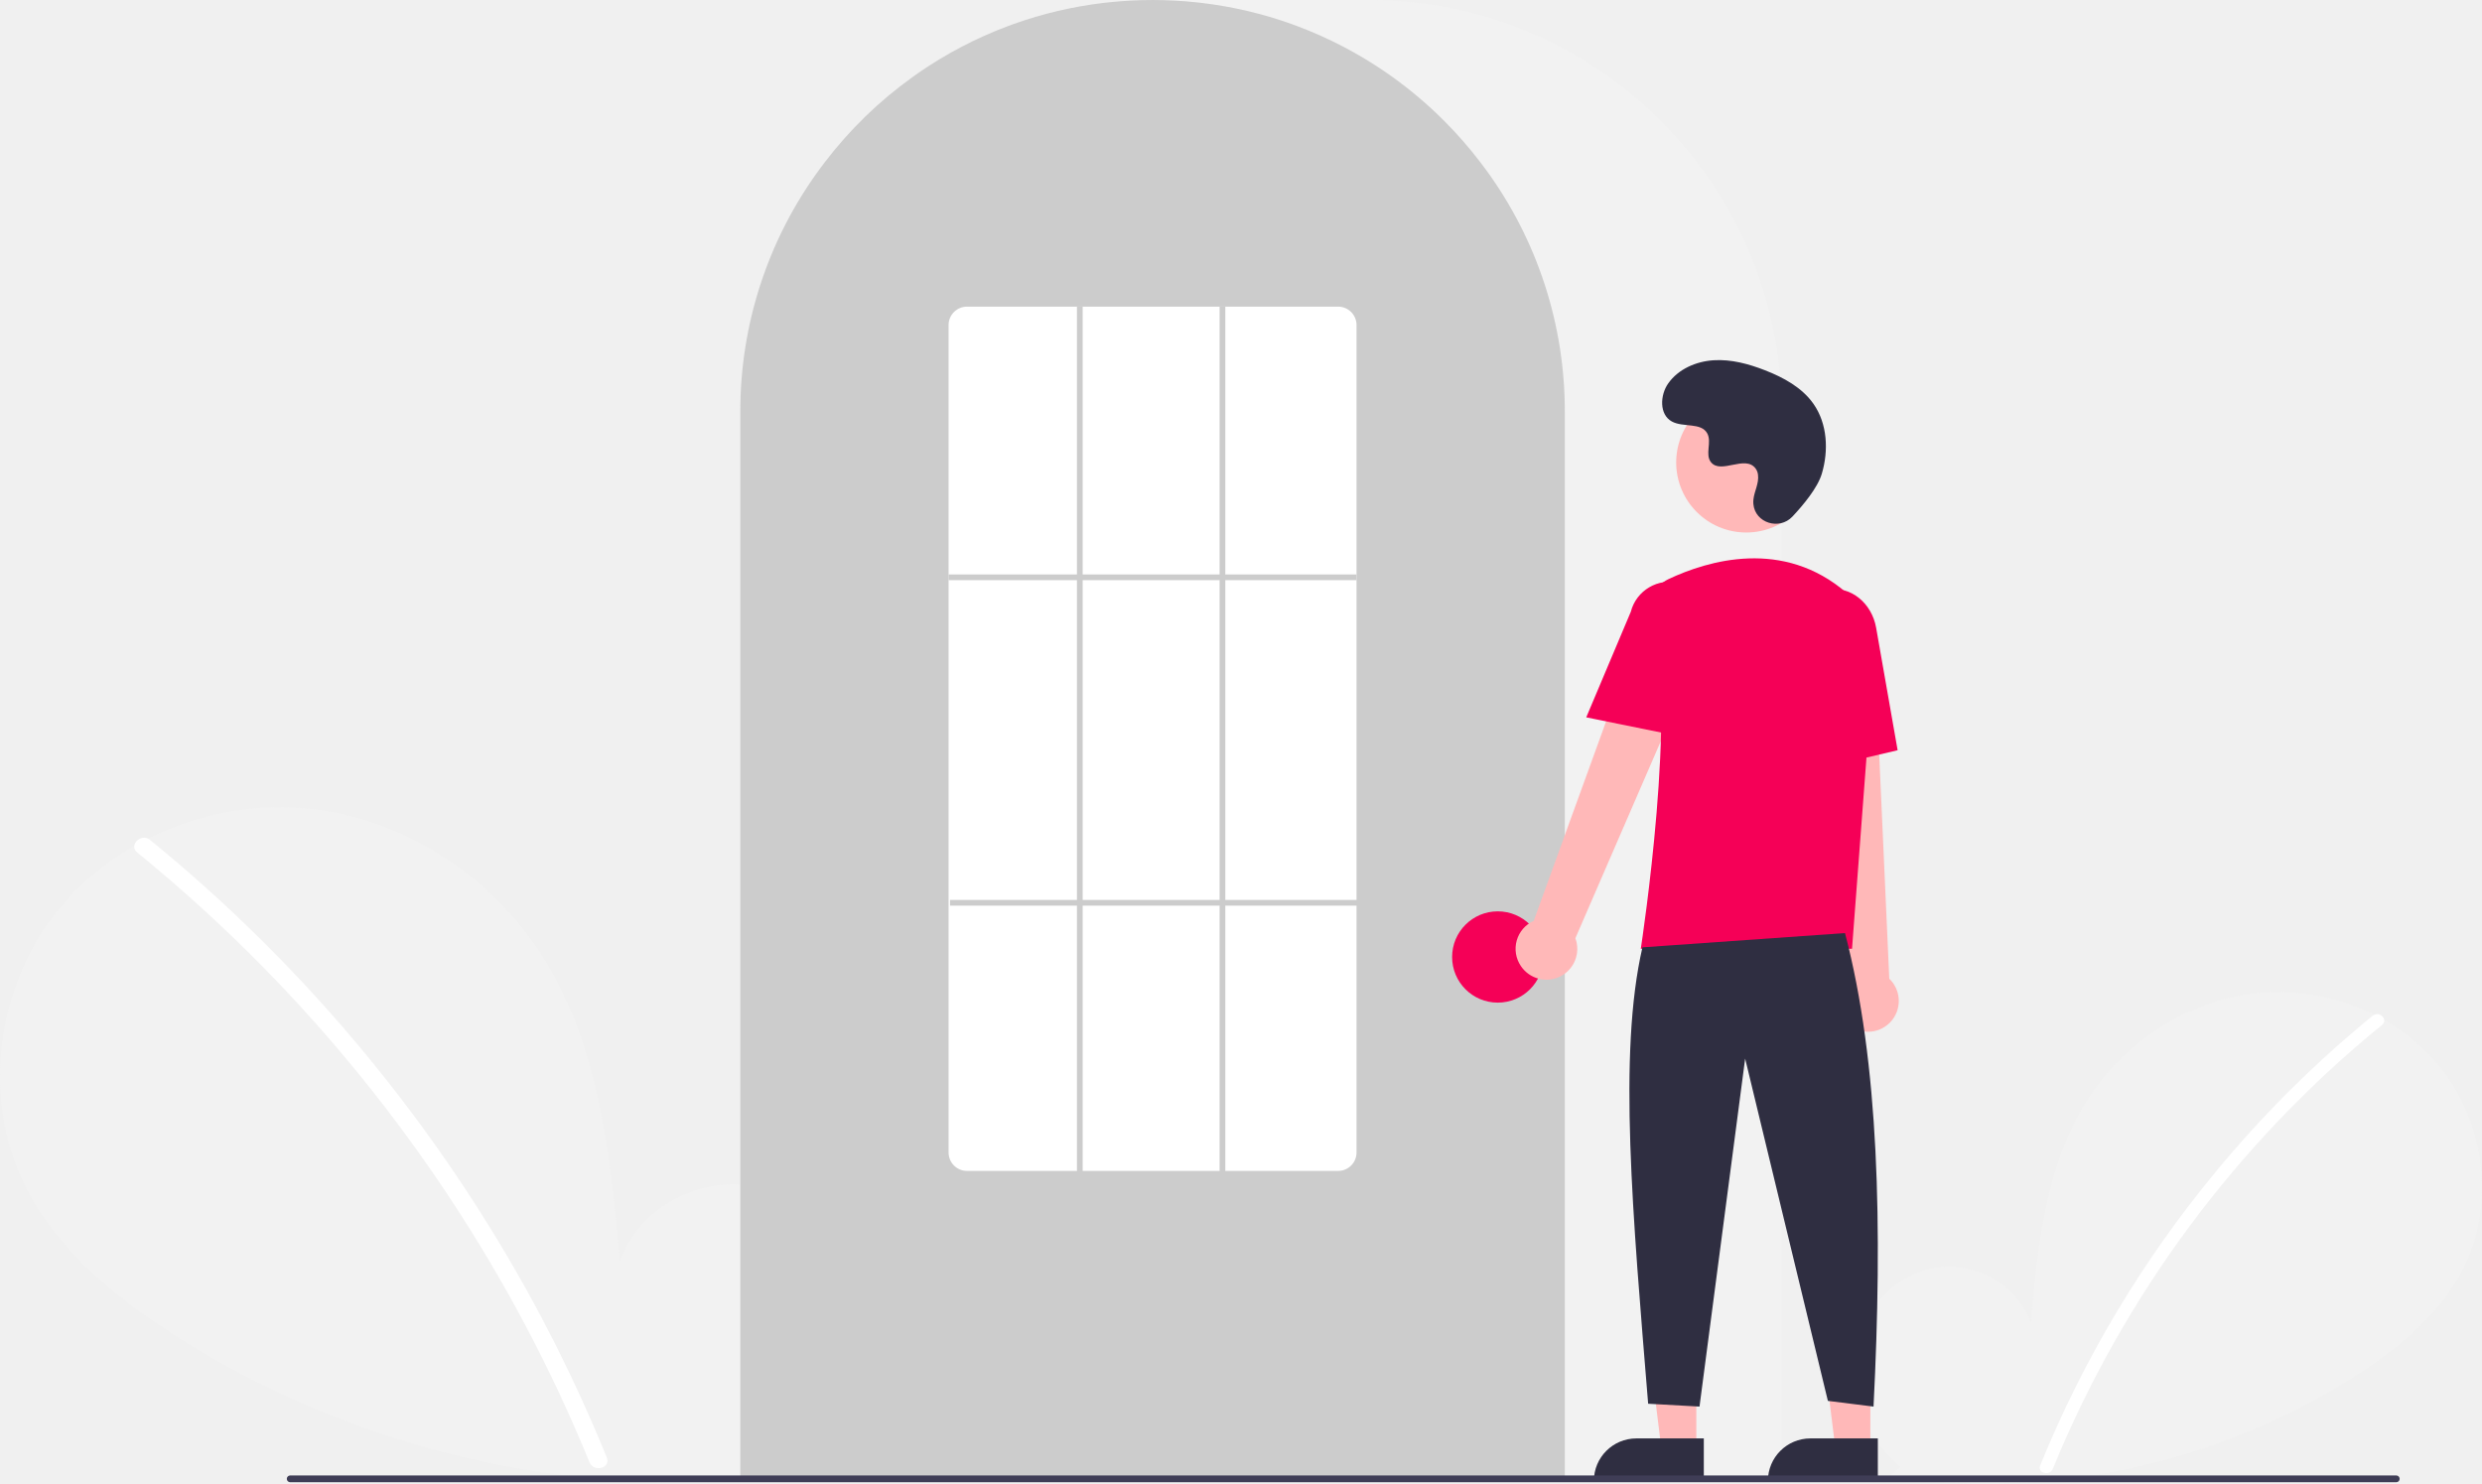
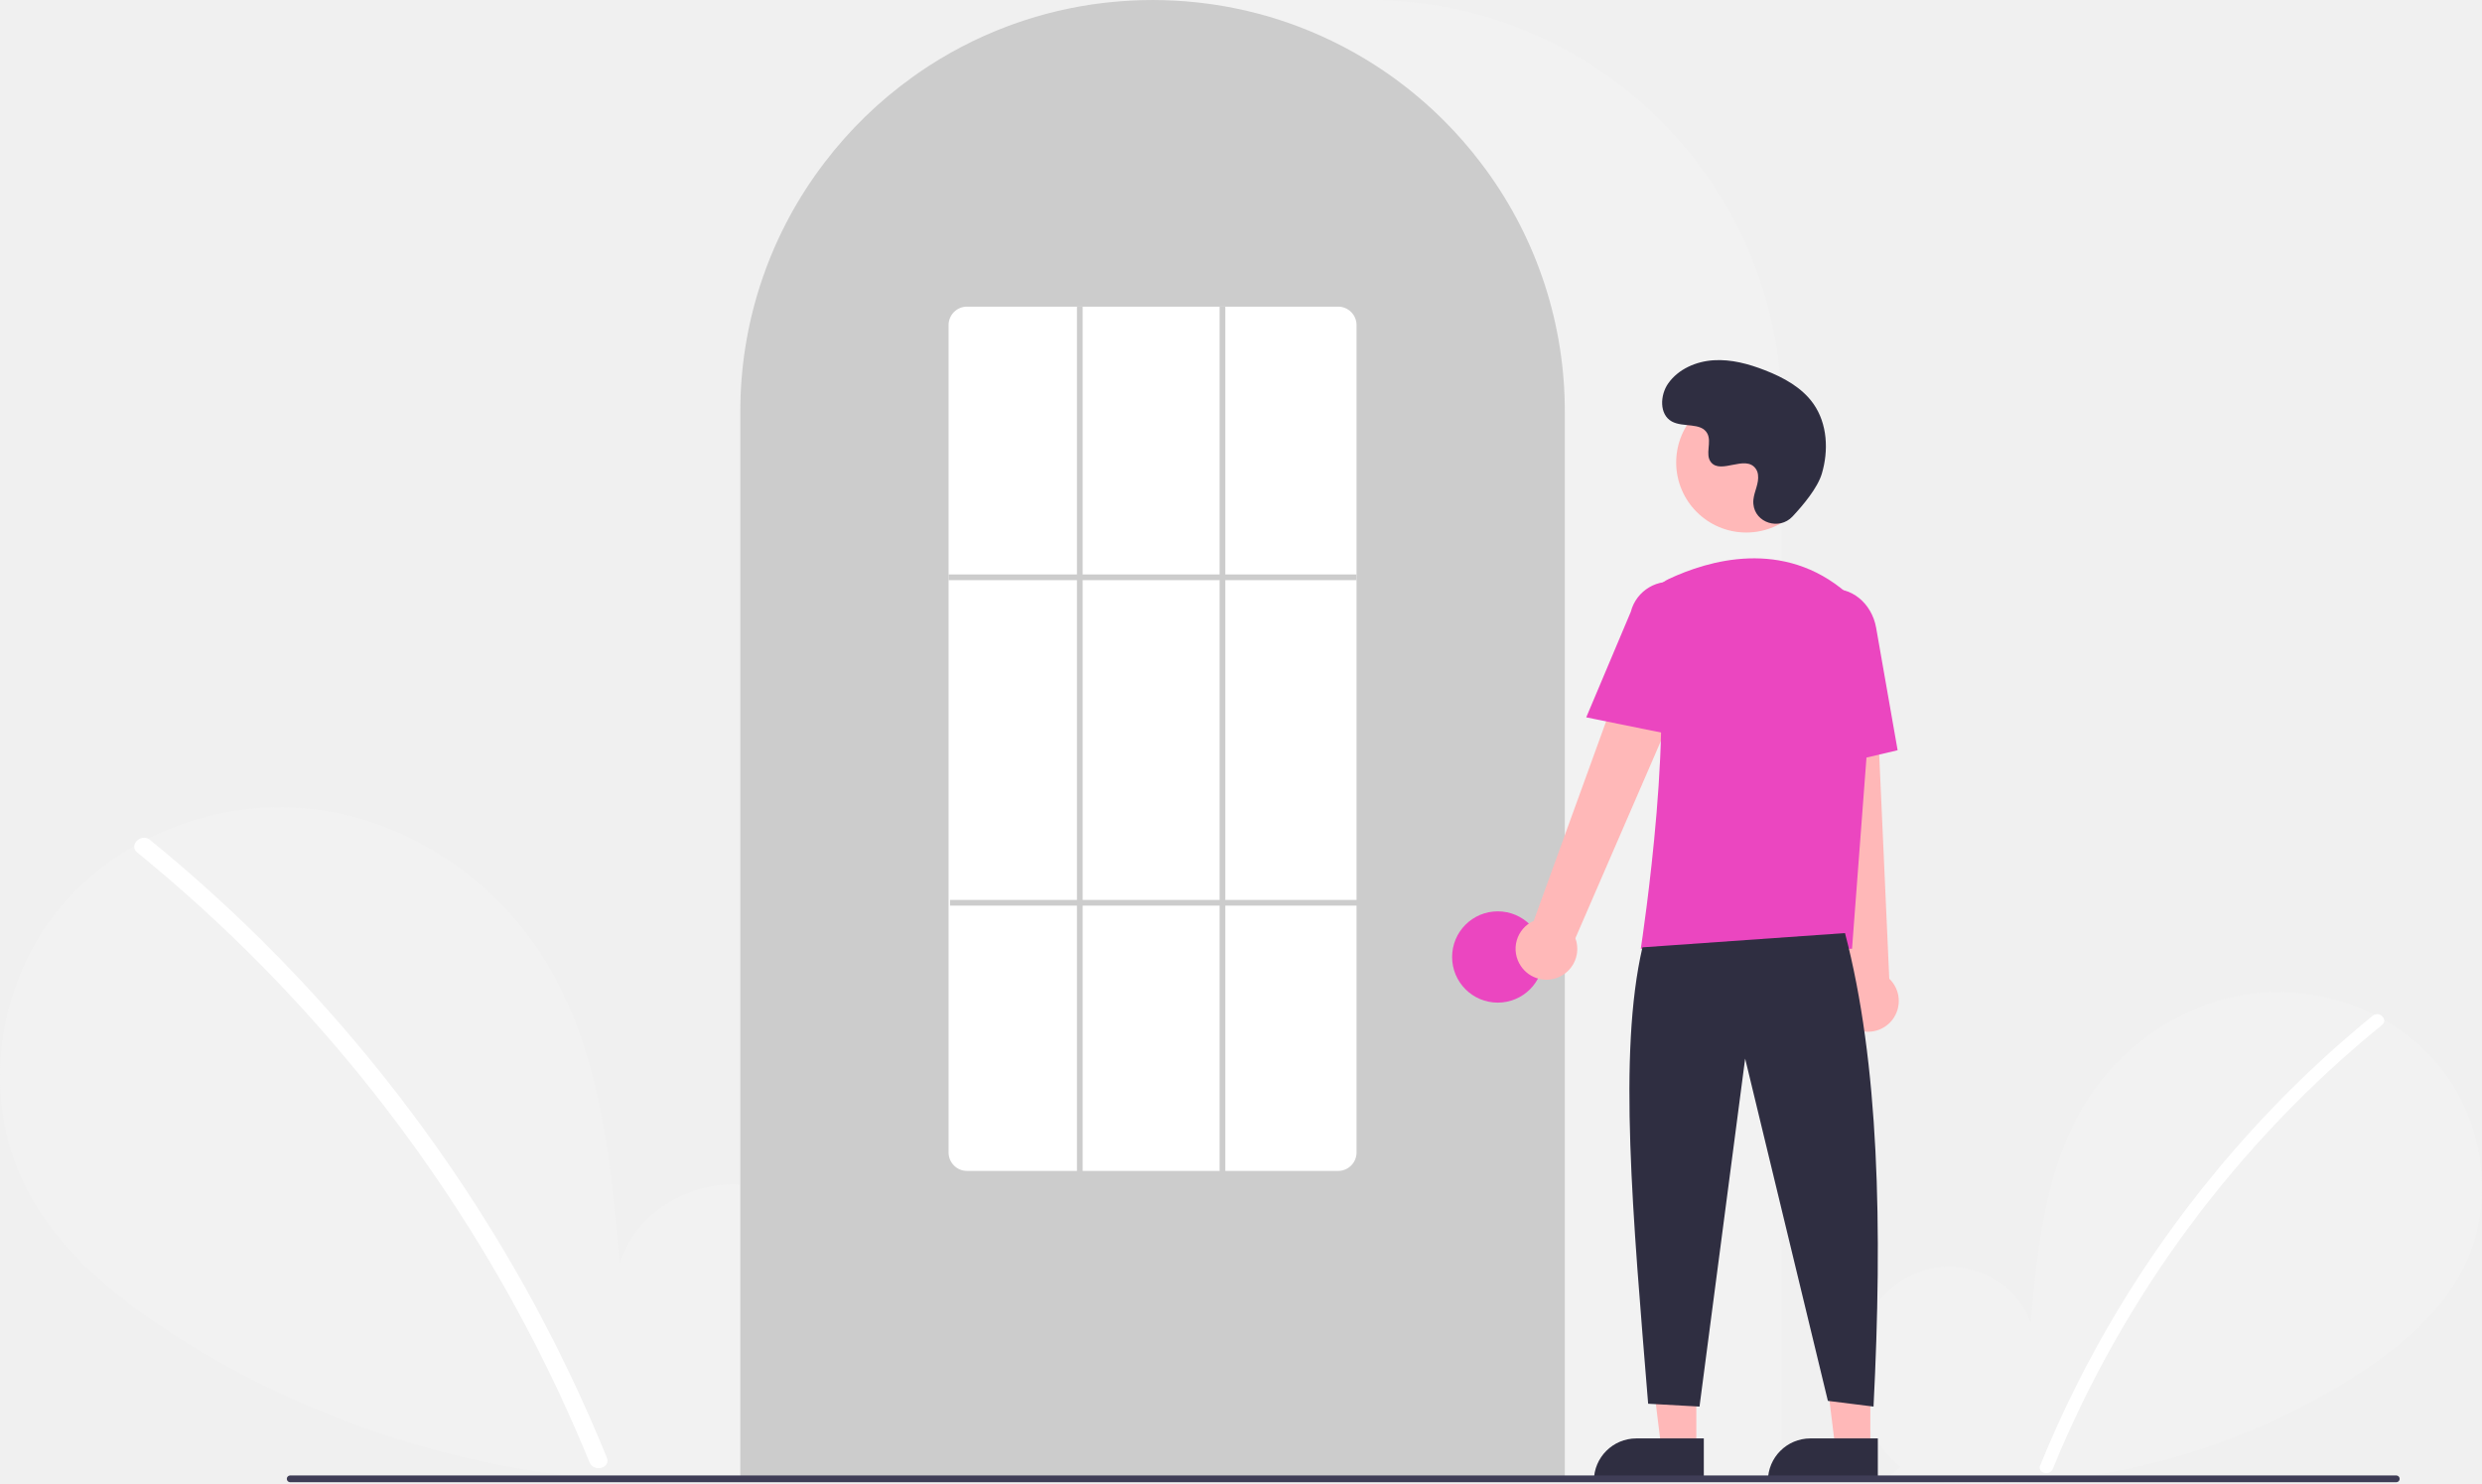
<svg xmlns="http://www.w3.org/2000/svg" id="b368e7d6-7c4a-408c-9a35-0514749a7e1a" data-name="Layer 1" width="870" height="520.139" viewBox="0 0 870 520.139">
  <path d="M831.092,704.187c-11.138-9.412-17.904-24.28-16.13-38.754s12.764-27.78,27.018-30.854,30.504,5.435,34.834,19.359c2.383-26.846,5.129-54.818,19.402-77.68,12.924-20.701,35.309-35.514,59.569-38.164s49.803,7.359,64.933,26.507,18.835,46.985,8.238,68.969c-7.806,16.195-22.188,28.247-37.257,38.052a240.452,240.452,0,0,1-164.454,35.977Z" transform="translate(-165 -189.9307)" fill="#f2f2f2" />
  <path d="M996.728,546.01a393.414,393.414,0,0,0-54.826,54.442,394.561,394.561,0,0,0-61.752,103.194c-1.112,2.725,3.313,3.911,4.412,1.216A392.342,392.342,0,0,1,999.963,549.245c2.284-1.86-.97-5.08-3.236-3.236Z" transform="translate(-165 -189.9307)" fill="#fff" />
  <path d="M445.067,701.63c15.299-12.927,24.591-33.348,22.154-53.228s-17.531-38.156-37.11-42.377-41.897,7.464-47.844,26.59c-3.273-36.873-7.044-75.292-26.648-106.693-17.751-28.433-48.497-48.778-81.818-52.418s-68.404,10.107-89.185,36.407-25.869,64.535-11.315,94.729c10.722,22.243,30.475,38.797,51.172,52.264,66.03,42.965,147.939,60.884,225.877,49.415" transform="translate(-165 -189.9307)" fill="#f2f2f2" />
  <path d="M217.567,484.373a540.355,540.355,0,0,1,75.304,74.777A548.076,548.076,0,0,1,352.257,647.04a545.835,545.835,0,0,1,25.43,53.846c1.527,3.743-4.55,5.372-6.06,1.671a536.36,536.36,0,0,0-49.009-92.727A539.734,539.734,0,0,0,256.889,528.632a538.441,538.441,0,0,0-43.766-39.815c-3.138-2.555,1.332-6.978,4.444-4.444Z" transform="translate(-165 -189.9307)" fill="#fff" />
  <path d="M789.5,708.931h-365v-374.5c0-79.678,64.822-144.5,144.5-144.5h76c79.677,0,144.5,64.822,144.5,144.5Z" transform="translate(-165 -189.9307)" fill="#f2f2f2" />
  <path d="M713.5,708.931h-289v-374.5a143.382,143.382,0,0,1,27.596-84.944c.664-.905,1.326-1.798,2.009-2.681a144.466,144.466,0,0,1,30.754-29.851c.66-.48,1.322-.952,1.994-1.423a144.16,144.16,0,0,1,31.472-16.459c.661-.25,1.334-.501,2.007-.742a144.02,144.02,0,0,1,31.108-7.336c.658-.09,1.333-.16,2.008-.23a146.288,146.288,0,0,1,31.105,0c.673.07,1.349.141,2.014.231a143.995,143.995,0,0,1,31.1,7.335c.673.241,1.346.492,2.009.743a143.799,143.799,0,0,1,31.106,16.216c.672.461,1.344.933,2.006,1.405a145.987,145.987,0,0,1,18.384,15.564,144.305,144.305,0,0,1,12.724,14.551c.681.88,1.343,1.773,2.005,2.677A143.382,143.382,0,0,1,713.5,334.431Z" transform="translate(-165 -189.9307)" fill="#ccc" />
-   <circle cx="525" cy="335.5" r="16" fill="#f50057" />
+   <circle cx="525" cy="335.5" r="16" fill="#eb46c0" />
  <polygon points="594.599 507.783 582.339 507.783 576.506 460.495 594.601 460.496 594.599 507.783" fill="#ffb8b8" />
  <path d="M573.582,504.28h23.644a0,0,0,0,1,0,0v14.887a0,0,0,0,1,0,0H558.695a0,0,0,0,1,0,0v0a14.887,14.887,0,0,1,14.887-14.887Z" fill="#2f2e41" />
  <polygon points="655.599 507.783 643.339 507.783 637.506 460.495 655.601 460.496 655.599 507.783" fill="#ffb8b8" />
  <path d="M634.582,504.28h23.644a0,0,0,0,1,0,0v14.887a0,0,0,0,1,0,0H619.695a0,0,0,0,1,0,0v0a14.887,14.887,0,0,1,14.887-14.887Z" fill="#2f2e41" />
  <path d="M698.098,528.6a10.743,10.743,0,0,1,4.511-15.843l41.676-114.867L764.791,409.082,717.206,518.853a10.801,10.801,0,0,1-19.109,9.748Z" transform="translate(-165 -189.9307)" fill="#ffb8b8" />
  <path d="M814.336,550.184a10.743,10.743,0,0,1-2.893-16.217L798.533,412.458l23.338,1.066L827.236,533.045a10.801,10.801,0,0,1-12.9,17.139Z" transform="translate(-165 -189.9307)" fill="#ffb8b8" />
  <circle cx="612.106" cy="162.123" r="24.561" fill="#ffb8b8" />
-   <path d="M814.18,522.549H740.133l.089-.576c.133-.861,13.197-86.439,3.562-114.436a11.813,11.813,0,0,1,6.069-14.584h0c13.772-6.485,40.208-14.471,62.52,4.909a28.234,28.234,0,0,1,9.459,23.396Z" transform="translate(-165 -189.9307)" fill="#f50057" />
-   <path d="M754.354,448.181,721.018,441.418l15.626-37.03a13.997,13.997,0,0,1,27.106,6.998Z" transform="translate(-165 -189.9307)" fill="#f50057" />
-   <path d="M797.05,460.739l-2.004-45.941c-1.52-8.636,3.424-16.8,11.027-18.135,7.605-1.33,15.032,4.66,16.558,13.36l7.533,42.928Z" transform="translate(-165 -189.9307)" fill="#f50057" />
+   <path d="M814.18,522.549H740.133l.089-.576c.133-.861,13.197-86.439,3.562-114.436a11.813,11.813,0,0,1,6.069-14.584h0c13.772-6.485,40.208-14.471,62.52,4.909a28.234,28.234,0,0,1,9.459,23.396Z" transform="translate(-165 -189.9307)" fill="#eb46c0" />
+   <path d="M754.354,448.181,721.018,441.418l15.626-37.03a13.997,13.997,0,0,1,27.106,6.998Z" transform="translate(-165 -189.9307)" fill="#eb46c0" />
+   <path d="M797.05,460.739l-2.004-45.941c-1.52-8.636,3.424-16.8,11.027-18.135,7.605-1.33,15.032,4.66,16.558,13.36l7.533,42.928Z" transform="translate(-165 -189.9307)" fill="#eb46c0" />
  <path d="M811.716,517.049c11.915,45.377,13.214,103.069,10,166l-16-2-29-120-16,122-18-1c-5.377-66.03-10.613-122.715-2-160Z" transform="translate(-165 -189.9307)" fill="#2f2e41" />
  <path d="M793.289,371.035c-4.582,4.881-13.091,2.261-13.688-4.407a8.055,8.055,0,0,1,.01-1.556c.308-2.954,2.015-5.635,1.606-8.754a4.59,4.59,0,0,0-.84-2.149c-3.651-4.889-12.222,2.187-15.668-2.239-2.113-2.714.371-6.987-1.251-10.021-2.14-4.004-8.479-2.029-12.454-4.221-4.423-2.439-4.158-9.225-1.247-13.353,3.551-5.034,9.776-7.72,15.923-8.107s12.253,1.275,17.992,3.511c6.521,2.541,12.988,6.054,17.001,11.788,4.88,6.973,5.35,16.348,2.909,24.502C802.098,360.99,797.031,367.049,793.289,371.035Z" transform="translate(-165 -189.9307)" fill="#2f2e41" />
  <path d="M1004.982,709.574h-738.294a1.191,1.191,0,0,1,0-2.381h738.294a1.191,1.191,0,0,1,0,2.381Z" transform="translate(-165 -189.9307)" fill="#3f3d56" />
  <path d="M634,600.431H504a6.465,6.465,0,0,1-6.5-6.415V303.846a6.465,6.465,0,0,1,6.5-6.415H634a6.465,6.465,0,0,1,6.5,6.415V594.015A6.465,6.465,0,0,1,634,600.431Z" transform="translate(-165 -189.9307)" fill="#fff" />
  <rect x="332.5" y="201.39" width="143" height="2" fill="#ccc" />
  <rect x="333" y="315.5" width="143" height="2" fill="#ccc" />
  <rect x="377.5" y="107.5" width="2" height="304" fill="#ccc" />
  <rect x="427.5" y="107.5" width="2" height="304" fill="#ccc" />
</svg>
